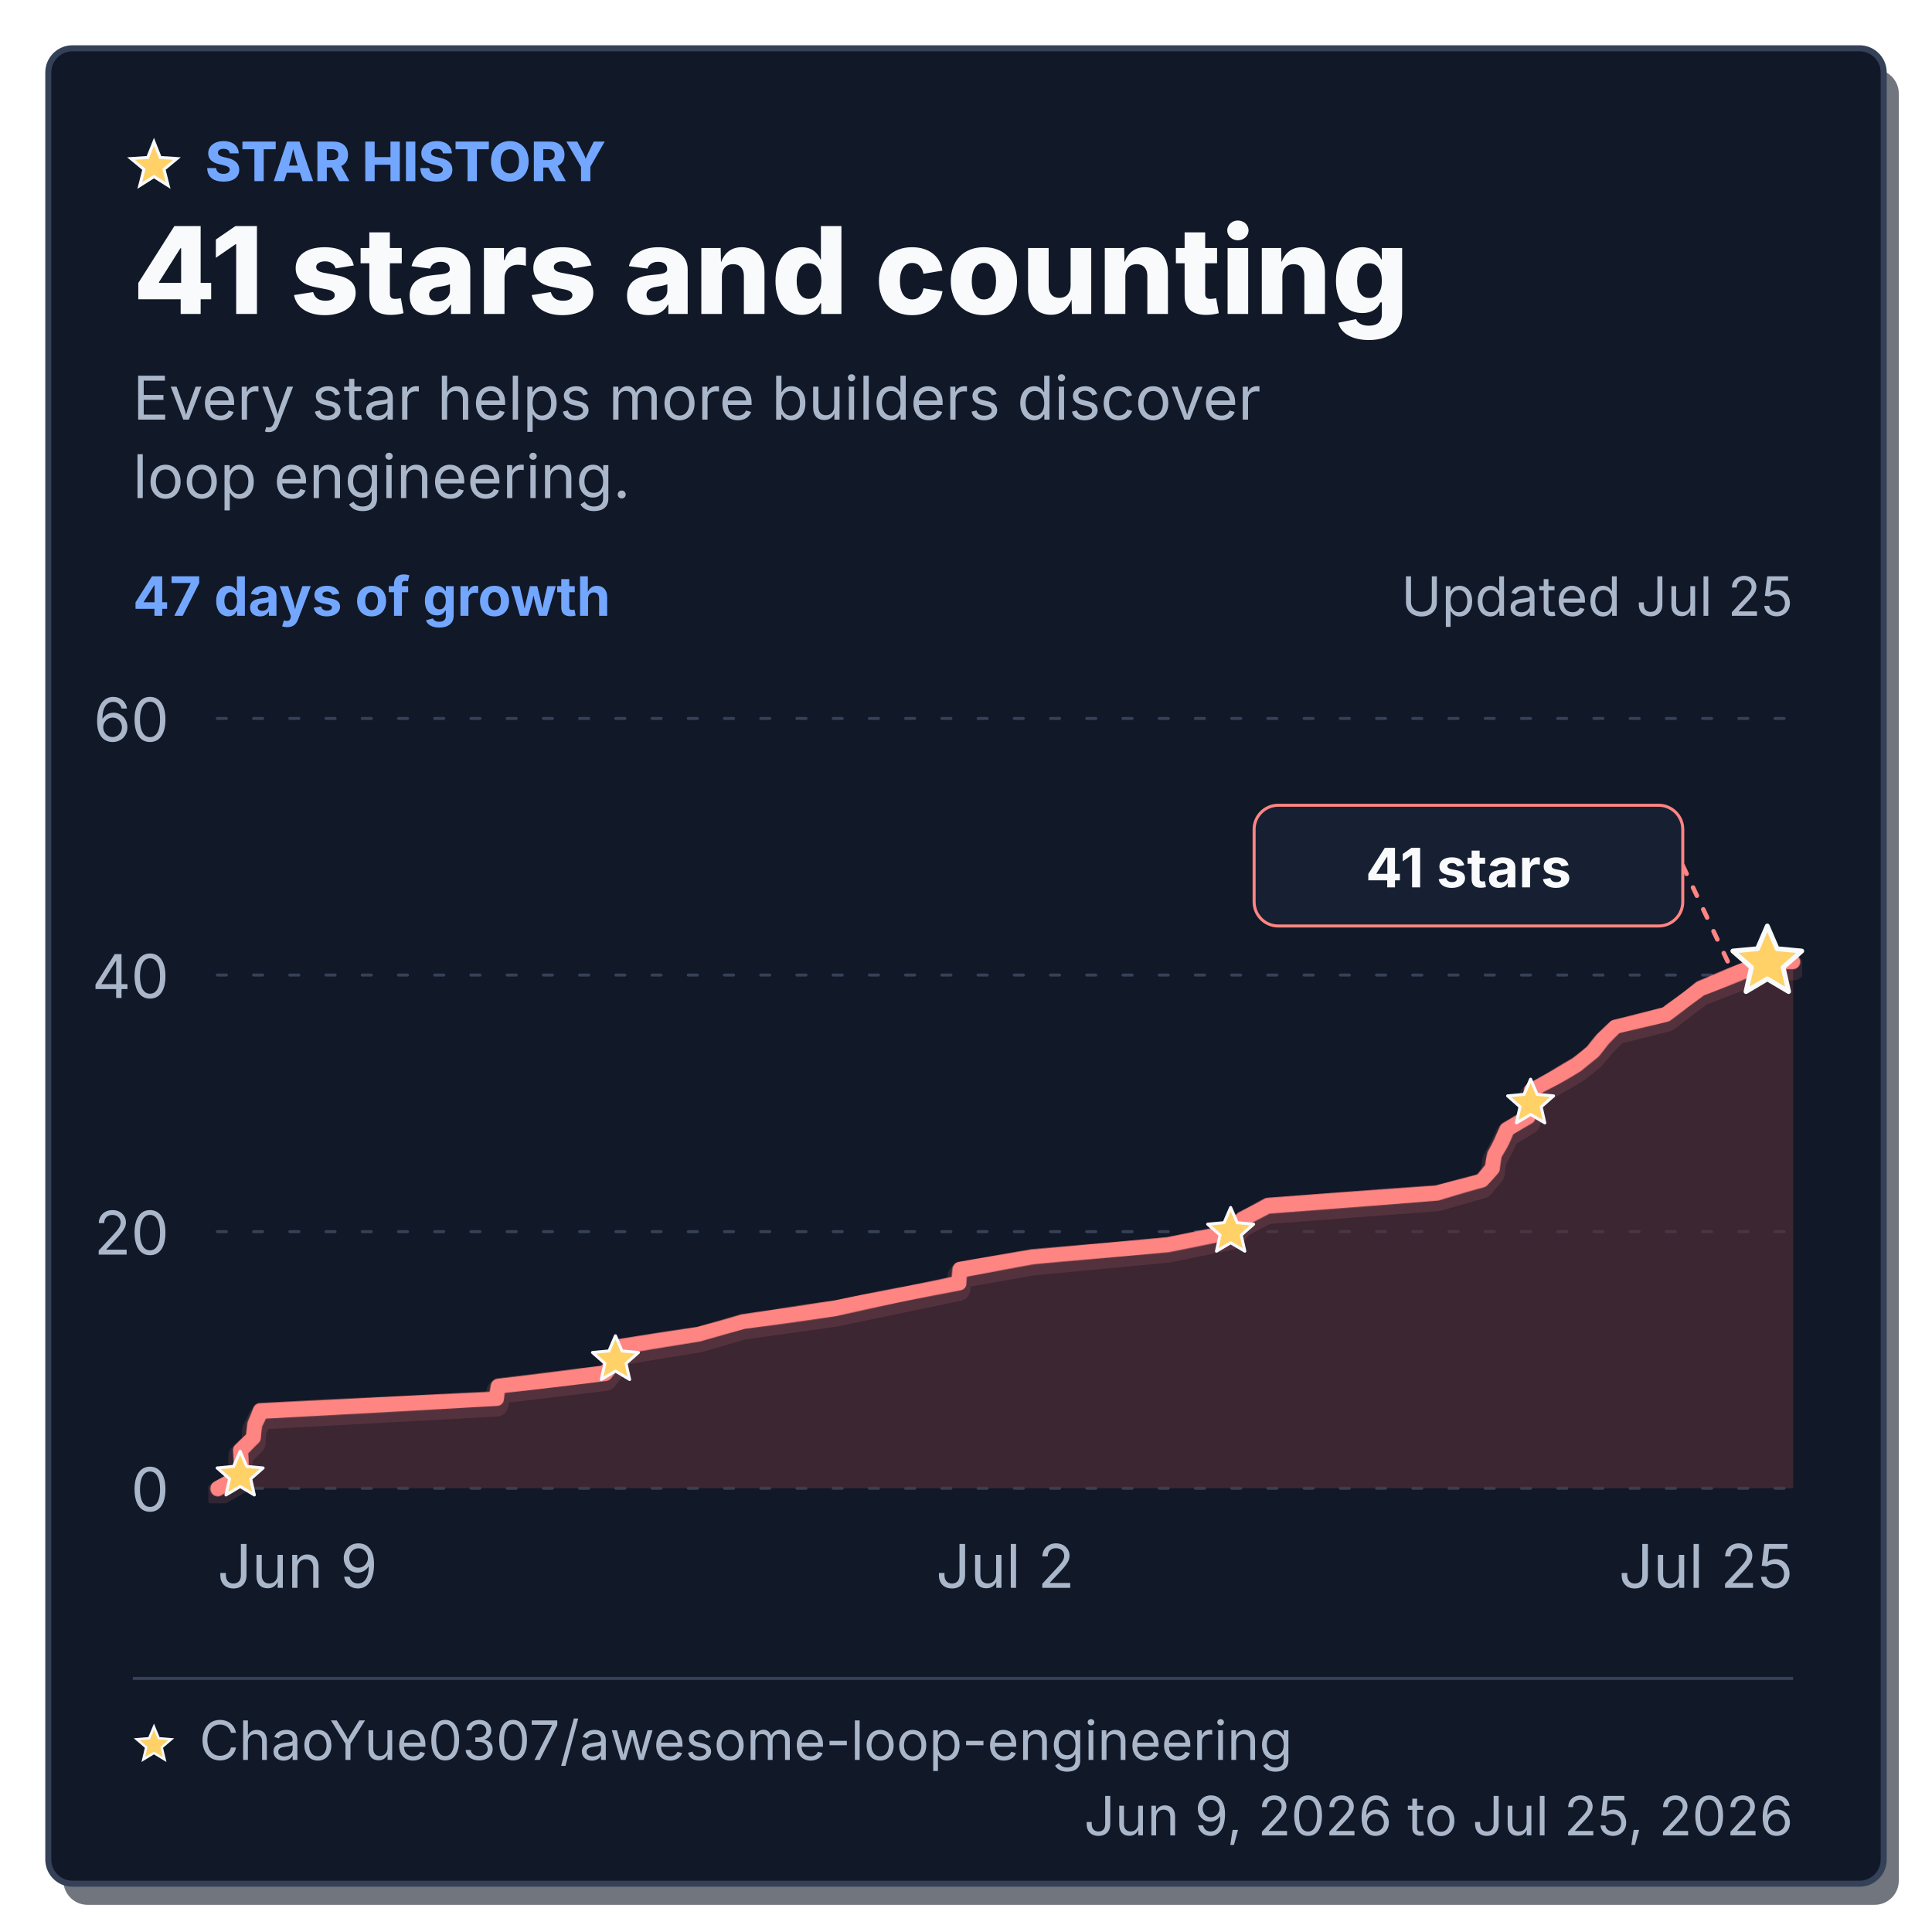
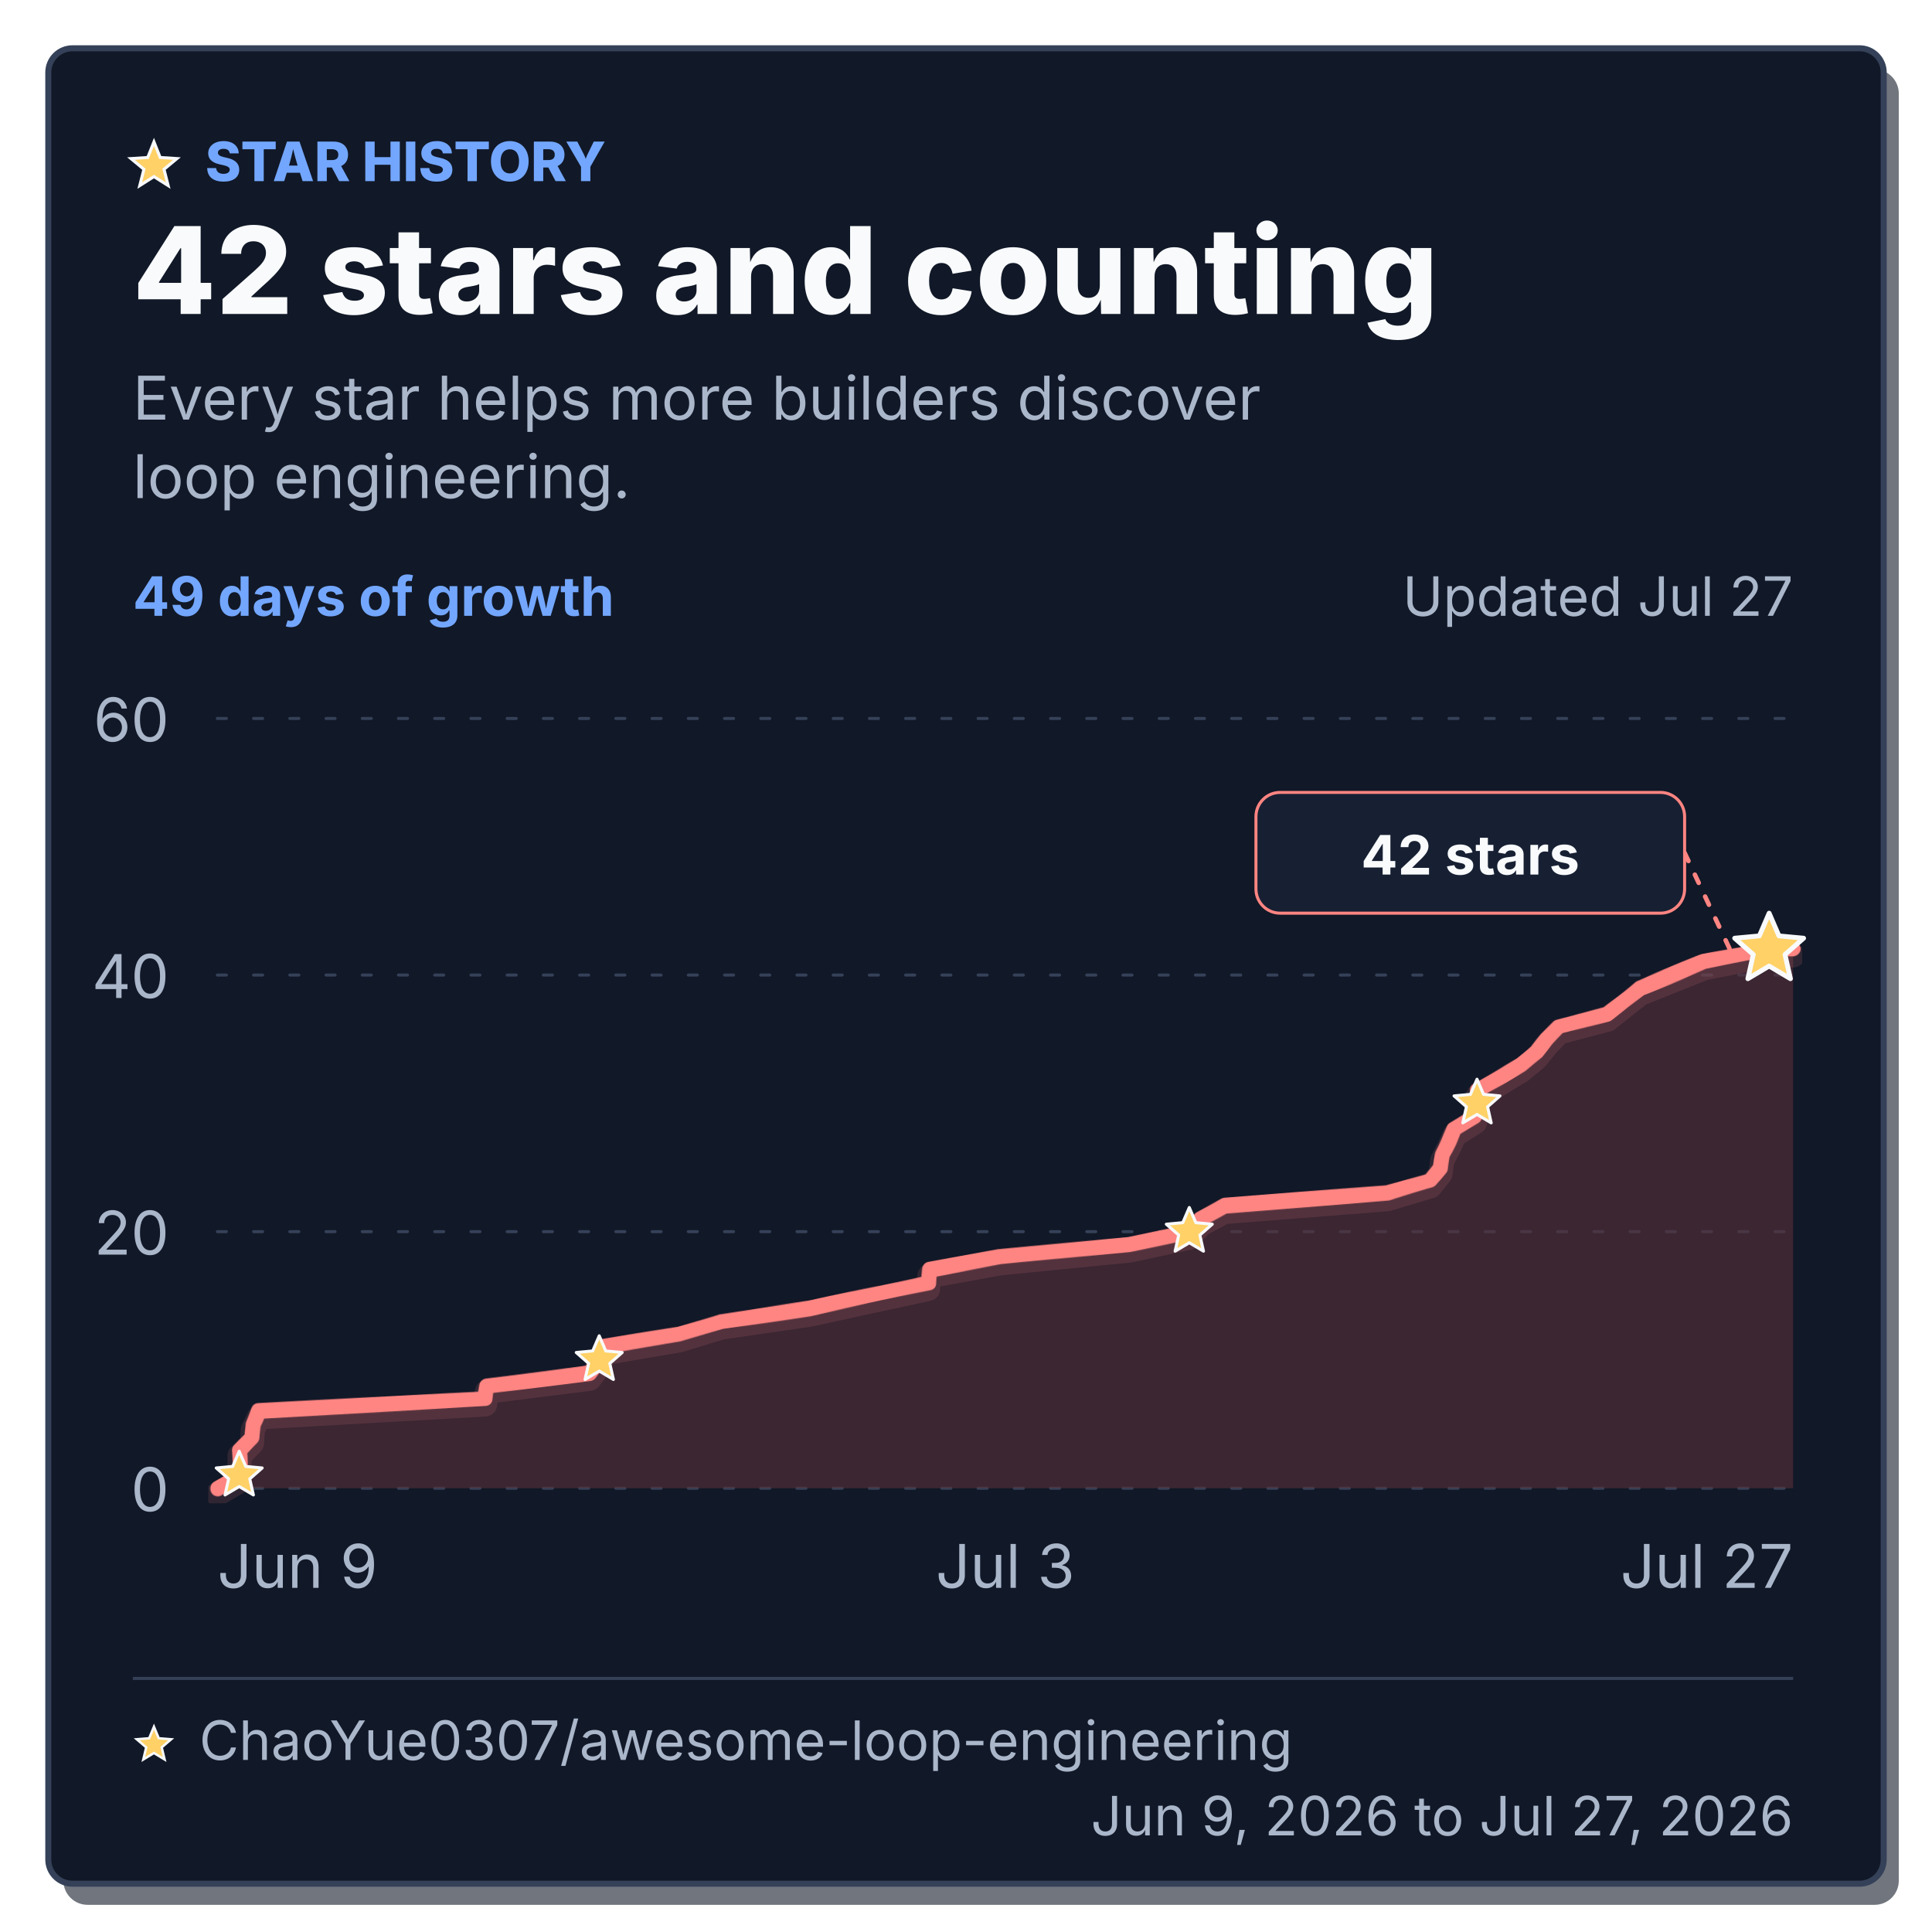
<svg xmlns="http://www.w3.org/2000/svg" width="640" height="640" viewBox="0 0 640 640" role="img" aria-labelledby="title desc">
  <style>
    text { font-family: ui-rounded, 'SF Pro Rounded', 'Nunito Sans', -apple-system, BlinkMacSystemFont, 'Segoe UI', sans-serif; letter-spacing: 0; }
  </style>
  <defs>
    <filter id="rough-line" x="-3%" y="-6%" width="106%" height="112%">
      <feTurbulence type="fractalNoise" baseFrequency="0.008 0.12" numOctaves="1" seed="17" result="noise" />
      <feDisplacementMap in="SourceGraphic" in2="noise" scale="1.2" xChannelSelector="R" yChannelSelector="G" />
    </filter>
    <clipPath id="plot-clip">
      <rect x="69" y="233" width="528" height="265" />
    </clipPath>
  </defs>
  <rect x="21" y="23" width="608" height="608" rx="8" fill="#0B1220" opacity="0.58" />
  <rect x="16" y="16" width="608" height="608" rx="8" fill="#111827" stroke="#344158" stroke-width="2" />
  <path d="M 51 47 L 53.06 52.17 L 58.61 52.53 L 54.33 56.08 L 55.7 61.47 L 51 58.5 L 46.3 61.47 L 47.67 56.08 L 43.39 52.53 L 48.94 52.17 Z" fill="#FFD166" stroke="#F8FAFC" stroke-width="1" />
  <text x="68" y="60" fill="#73A7FF" font-size="18" font-weight="800">STAR HISTORY</text>
-   <text x="44" y="104" fill="#F8FAFC" font-size="40" font-weight="760">41 stars and counting</text>
+   <text x="44" y="104" fill="#F8FAFC" font-size="40" font-weight="760">42 stars and counting</text>
  <text x="44" y="139" fill="#AAB6CA" font-size="20">Every star helps more builders discover</text>
  <text x="44" y="165" fill="#AAB6CA" font-size="20">loop engineering.</text>
-   <text x="44" y="204" fill="#73A7FF" font-size="18" font-weight="700">47 days of growth</text>
-   <text x="594" y="204" fill="#AAB6CA" font-size="18" text-anchor="end">Updated Jul 25</text>
+   <text x="44" y="204" fill="#73A7FF" font-size="18" font-weight="700">49 days of growth</text>
+   <text x="594" y="204" fill="#AAB6CA" font-size="18" text-anchor="end">Updated Jul 27</text>
  <line x1="72" y1="493" x2="594" y2="493" stroke="#354158" stroke-width="1" stroke-dasharray="3 9" stroke-linecap="round" />
  <text x="56" y="500.6" fill="#AAB6CA" font-size="20" text-anchor="end">0</text>
  <line x1="72" y1="408" x2="594" y2="408" stroke="#354158" stroke-width="1" stroke-dasharray="3 9" stroke-linecap="round" />
  <text x="56" y="415.6" fill="#AAB6CA" font-size="20" text-anchor="end">20</text>
  <line x1="72" y1="323" x2="594" y2="323" stroke="#354158" stroke-width="1" stroke-dasharray="3 9" stroke-linecap="round" />
  <text x="56" y="330.6" fill="#AAB6CA" font-size="20" text-anchor="end">40</text>
  <line x1="72" y1="238" x2="594" y2="238" stroke="#354158" stroke-width="1" stroke-dasharray="3 9" stroke-linecap="round" />
  <text x="56" y="245.6" fill="#AAB6CA" font-size="20" text-anchor="end">60</text>
  <text x="72" y="526" fill="#AAB6CA" font-size="20" text-anchor="start">Jun 9</text>
-   <text x="333" y="526" fill="#AAB6CA" font-size="20" text-anchor="middle">Jul 2</text>
-   <text x="594" y="526" fill="#AAB6CA" font-size="20" text-anchor="end">Jul 25</text>
+   <text x="333" y="526" fill="#AAB6CA" font-size="20" text-anchor="middle">Jul 3</text>
+   <text x="594" y="526" fill="#AAB6CA" font-size="20" text-anchor="end">Jul 27</text>
  <g clip-path="url(#plot-clip)">
-     <path d="M 72 493 L 79.55 488.75 L 79.64 484.5 L 79.65 480.25 L 83.97 476 L 84.22 471.75 L 86.3 467.5 L 164.45 463.25 L 165.1 459 L 200.52 454.75 L 203.88 450.5 L 205.53 446.25 L 231.55 442 L 246.14 437.75 L 276.61 433.5 L 296.91 429.25 L 317.42 425 L 317.85 420.75 L 342.12 416.5 L 387.03 412.25 L 407.67 408 L 411.41 403.75 L 419.68 399.5 L 476.03 395.25 L 490.9 391 L 494.43 386.75 L 495.01 382.5 L 497.28 378.25 L 499.31 374 L 506.35 369.75 L 507.03 365.5 L 507.24 361.25 L 514.92 357 L 522.2 352.75 L 527.57 348.5 L 531.11 344.25 L 535.34 340 L 552.16 335.75 L 563.31 327.25 L 585.44 318.75 L 594 318.75 V 493 H 72 Z" fill="#572F38" opacity="0.6" />
-     <path d="M 72 493 L 79.55 488.75 L 79.64 484.5 L 79.65 480.25 L 83.97 476 L 84.22 471.75 L 86.3 467.5 L 164.45 463.25 L 165.1 459 L 200.52 454.75 L 203.88 450.5 L 205.53 446.25 L 231.55 442 L 246.14 437.75 L 276.61 433.5 L 296.91 429.25 L 317.42 425 L 317.85 420.75 L 342.12 416.5 L 387.03 412.25 L 407.67 408 L 411.41 403.75 L 419.68 399.5 L 476.03 395.25 L 490.9 391 L 494.43 386.75 L 495.01 382.5 L 497.28 378.25 L 499.31 374 L 506.35 369.75 L 507.03 365.5 L 507.24 361.25 L 514.92 357 L 522.2 352.75 L 527.57 348.5 L 531.11 344.25 L 535.34 340 L 552.16 335.75 L 563.31 327.25 L 585.44 318.75 L 594 318.75" fill="none" stroke="#FF8582" stroke-width="8" stroke-linejoin="round" stroke-linecap="round" opacity="0.13" transform="translate(0 2)" />
-     <path d="M 72 493 L 79.55 488.75 L 79.64 484.5 L 79.65 480.25 L 83.97 476 L 84.22 471.75 L 86.3 467.5 L 164.45 463.25 L 165.1 459 L 200.52 454.75 L 203.88 450.5 L 205.53 446.25 L 231.55 442 L 246.14 437.75 L 276.61 433.5 L 296.91 429.25 L 317.42 425 L 317.85 420.75 L 342.12 416.5 L 387.03 412.25 L 407.67 408 L 411.41 403.75 L 419.68 399.5 L 476.03 395.25 L 490.9 391 L 494.43 386.75 L 495.01 382.5 L 497.28 378.25 L 499.31 374 L 506.35 369.75 L 507.03 365.5 L 507.24 361.25 L 514.92 357 L 522.2 352.75 L 527.57 348.5 L 531.11 344.25 L 535.34 340 L 552.16 335.75 L 563.31 327.25 L 585.44 318.75 L 594 318.75" fill="none" stroke="#FF8582" stroke-width="5" stroke-linejoin="round" stroke-linecap="round" filter="url(#rough-line)" />
+     <path d="M 72 493 L 79.24 488.75 L 79.33 484.5 L 79.34 480.25 L 83.48 476 L 83.73 471.75 L 85.72 467.5 L 160.67 463.25 L 161.3 459 L 195.28 454.75 L 198.5 450.5 L 200.08 446.25 L 225.04 442 L 239.03 437.75 L 268.26 433.5 L 287.73 429.25 L 307.4 425 L 307.82 420.75 L 331.1 416.5 L 374.17 412.25 L 393.97 408 L 397.56 403.75 L 405.49 399.5 L 459.54 395.25 L 473.8 391 L 477.19 386.75 L 477.74 382.5 L 479.92 378.25 L 481.87 374 L 488.63 369.75 L 489.28 365.5 L 489.47 361.25 L 496.84 357 L 503.82 352.75 L 508.98 348.5 L 512.37 344.25 L 516.43 340 L 532.56 335.75 L 543.25 327.25 L 564.49 318.75 L 586.05 314.5 L 594 314.5 V 493 H 72 Z" fill="#572F38" opacity="0.6" />
+     <path d="M 72 493 L 79.24 488.75 L 79.33 484.5 L 79.34 480.25 L 83.48 476 L 83.73 471.75 L 85.72 467.5 L 160.67 463.25 L 161.3 459 L 195.28 454.75 L 198.5 450.5 L 200.08 446.25 L 225.04 442 L 239.03 437.75 L 268.26 433.5 L 287.73 429.25 L 307.4 425 L 307.82 420.75 L 331.1 416.5 L 374.17 412.25 L 393.97 408 L 397.56 403.75 L 405.49 399.5 L 459.54 395.25 L 473.8 391 L 477.19 386.75 L 477.74 382.5 L 479.92 378.25 L 481.87 374 L 488.63 369.75 L 489.28 365.5 L 489.47 361.25 L 496.84 357 L 503.82 352.75 L 508.98 348.5 L 512.37 344.25 L 516.43 340 L 532.56 335.75 L 543.25 327.25 L 564.49 318.75 L 586.05 314.5 L 594 314.5" fill="none" stroke="#FF8582" stroke-width="8" stroke-linejoin="round" stroke-linecap="round" opacity="0.13" transform="translate(0 2)" />
+     <path d="M 72 493 L 79.24 488.75 L 79.33 484.5 L 79.34 480.25 L 83.48 476 L 83.73 471.75 L 85.72 467.5 L 160.67 463.25 L 161.3 459 L 195.28 454.75 L 198.5 450.5 L 200.08 446.25 L 225.04 442 L 239.03 437.75 L 268.26 433.5 L 287.73 429.25 L 307.4 425 L 307.82 420.75 L 331.1 416.5 L 374.17 412.25 L 393.97 408 L 397.56 403.75 L 405.49 399.5 L 459.54 395.25 L 473.8 391 L 477.19 386.75 L 477.74 382.5 L 479.92 378.25 L 481.87 374 L 488.63 369.75 L 489.28 365.5 L 489.47 361.25 L 496.84 357 L 503.82 352.75 L 508.98 348.5 L 512.37 344.25 L 516.43 340 L 532.56 335.75 L 543.25 327.25 L 564.49 318.75 L 586.05 314.5 L 594 314.5" fill="none" stroke="#FF8582" stroke-width="5" stroke-linejoin="round" stroke-linecap="round" filter="url(#rough-line)" />
  </g>
-   <path d="M 79.55 480.75 L 81.71 485.77 L 87.16 486.28 L 83.05 489.89 L 84.25 495.22 L 79.55 492.43 L 74.85 495.22 L 76.05 489.89 L 71.94 486.28 L 77.39 485.77 Z" fill="#FFD166" stroke="#F8FAFC" stroke-width="1" stroke-linejoin="round" />
-   <path d="M 203.88 442.5 L 206.04 447.52 L 211.49 448.03 L 207.38 451.64 L 208.58 456.97 L 203.88 454.18 L 199.18 456.97 L 200.38 451.64 L 196.27 448.03 L 201.72 447.52 Z" fill="#FFD166" stroke="#F8FAFC" stroke-width="1" stroke-linejoin="round" />
-   <path d="M 407.67 400 L 409.84 405.02 L 415.28 405.53 L 411.17 409.14 L 412.37 414.47 L 407.67 411.68 L 402.97 414.47 L 404.17 409.14 L 400.06 405.53 L 405.51 405.02 Z" fill="#FFD166" stroke="#F8FAFC" stroke-width="1" stroke-linejoin="round" />
-   <path d="M 507.03 357.5 L 509.2 362.52 L 514.64 363.03 L 510.53 366.64 L 511.74 371.97 L 507.03 369.18 L 502.33 371.97 L 503.53 366.64 L 499.42 363.03 L 504.87 362.52 Z" fill="#FFD166" stroke="#F8FAFC" stroke-width="1" stroke-linejoin="round" />
-   <path d="M 585.44 306.75 L 588.69 314.28 L 596.85 315.04 L 590.69 320.46 L 592.5 328.46 L 585.44 324.27 L 578.39 328.46 L 580.19 320.46 L 574.03 315.04 L 582.2 314.28 Z" fill="#FFD166" stroke="#F8FAFC" stroke-width="1.6" stroke-linejoin="round" />
-   <path d="M 557.44 286.75 L 572.44 318.75" fill="none" stroke="#FF8582" stroke-width="1.5" stroke-dasharray="3 5" stroke-linecap="round" />
-   <rect x="415.44" y="266.75" width="142" height="40" rx="8" fill="#172033" stroke="#FF8582" />
-   <text x="486.44" y="293.95" fill="#F8FAFC" font-size="18" font-weight="700" text-anchor="middle">41 stars</text>
+   <path d="M 79.24 480.75 L 81.4 485.77 L 86.85 486.28 L 82.74 489.89 L 83.94 495.22 L 79.24 492.43 L 74.54 495.22 L 75.74 489.89 L 71.63 486.28 L 77.08 485.77 Z" fill="#FFD166" stroke="#F8FAFC" stroke-width="1" stroke-linejoin="round" />
+   <path d="M 198.5 442.5 L 200.66 447.52 L 206.11 448.03 L 202 451.64 L 203.2 456.97 L 198.5 454.18 L 193.8 456.97 L 195 451.64 L 190.89 448.03 L 196.34 447.52 Z" fill="#FFD166" stroke="#F8FAFC" stroke-width="1" stroke-linejoin="round" />
+   <path d="M 393.97 400 L 396.13 405.02 L 401.58 405.53 L 397.47 409.14 L 398.67 414.47 L 393.97 411.68 L 389.27 414.47 L 390.47 409.14 L 386.36 405.53 L 391.81 405.02 Z" fill="#FFD166" stroke="#F8FAFC" stroke-width="1" stroke-linejoin="round" />
+   <path d="M 489.28 357.5 L 491.44 362.52 L 496.89 363.03 L 492.78 366.64 L 493.98 371.97 L 489.28 369.18 L 484.57 371.97 L 485.78 366.64 L 481.67 363.03 L 487.11 362.52 Z" fill="#FFD166" stroke="#F8FAFC" stroke-width="1" stroke-linejoin="round" />
+   <path d="M 586.05 302.5 L 589.3 310.03 L 597.47 310.79 L 591.3 316.21 L 593.11 324.21 L 586.05 320.02 L 579 324.21 L 580.8 316.21 L 574.64 310.79 L 582.81 310.03 Z" fill="#FFD166" stroke="#F8FAFC" stroke-width="1.6" stroke-linejoin="round" />
+   <path d="M 558.05 282.5 L 573.05 314.5" fill="none" stroke="#FF8582" stroke-width="1.5" stroke-dasharray="3 5" stroke-linecap="round" />
+   <rect x="416.05" y="262.5" width="142" height="40" rx="8" fill="#172033" stroke="#FF8582" />
+   <text x="487.05" y="289.7" fill="#F8FAFC" font-size="18" font-weight="700" text-anchor="middle">42 stars</text>
  <line x1="44" y1="556" x2="594" y2="556" stroke="#344158" />
  <path d="M 51 572 L 52.59 575.82 L 56.71 576.15 L 53.57 578.83 L 54.53 582.85 L 51 580.7 L 47.47 582.85 L 48.43 578.83 L 45.29 576.15 L 49.41 575.82 Z" fill="#FFD166" stroke="#F8FAFC" stroke-width="0.8" />
  <text x="66" y="583" fill="#AAB6CA" font-size="18">ChaoYue0307/awesome-loop-engineering</text>
-   <text x="594" y="608" fill="#AAB6CA" font-size="18" text-anchor="end">Jun 9, 2026 to Jul 25, 2026</text>
+   <text x="594" y="608" fill="#AAB6CA" font-size="18" text-anchor="end">Jun 9, 2026 to Jul 27, 2026</text>
</svg>
